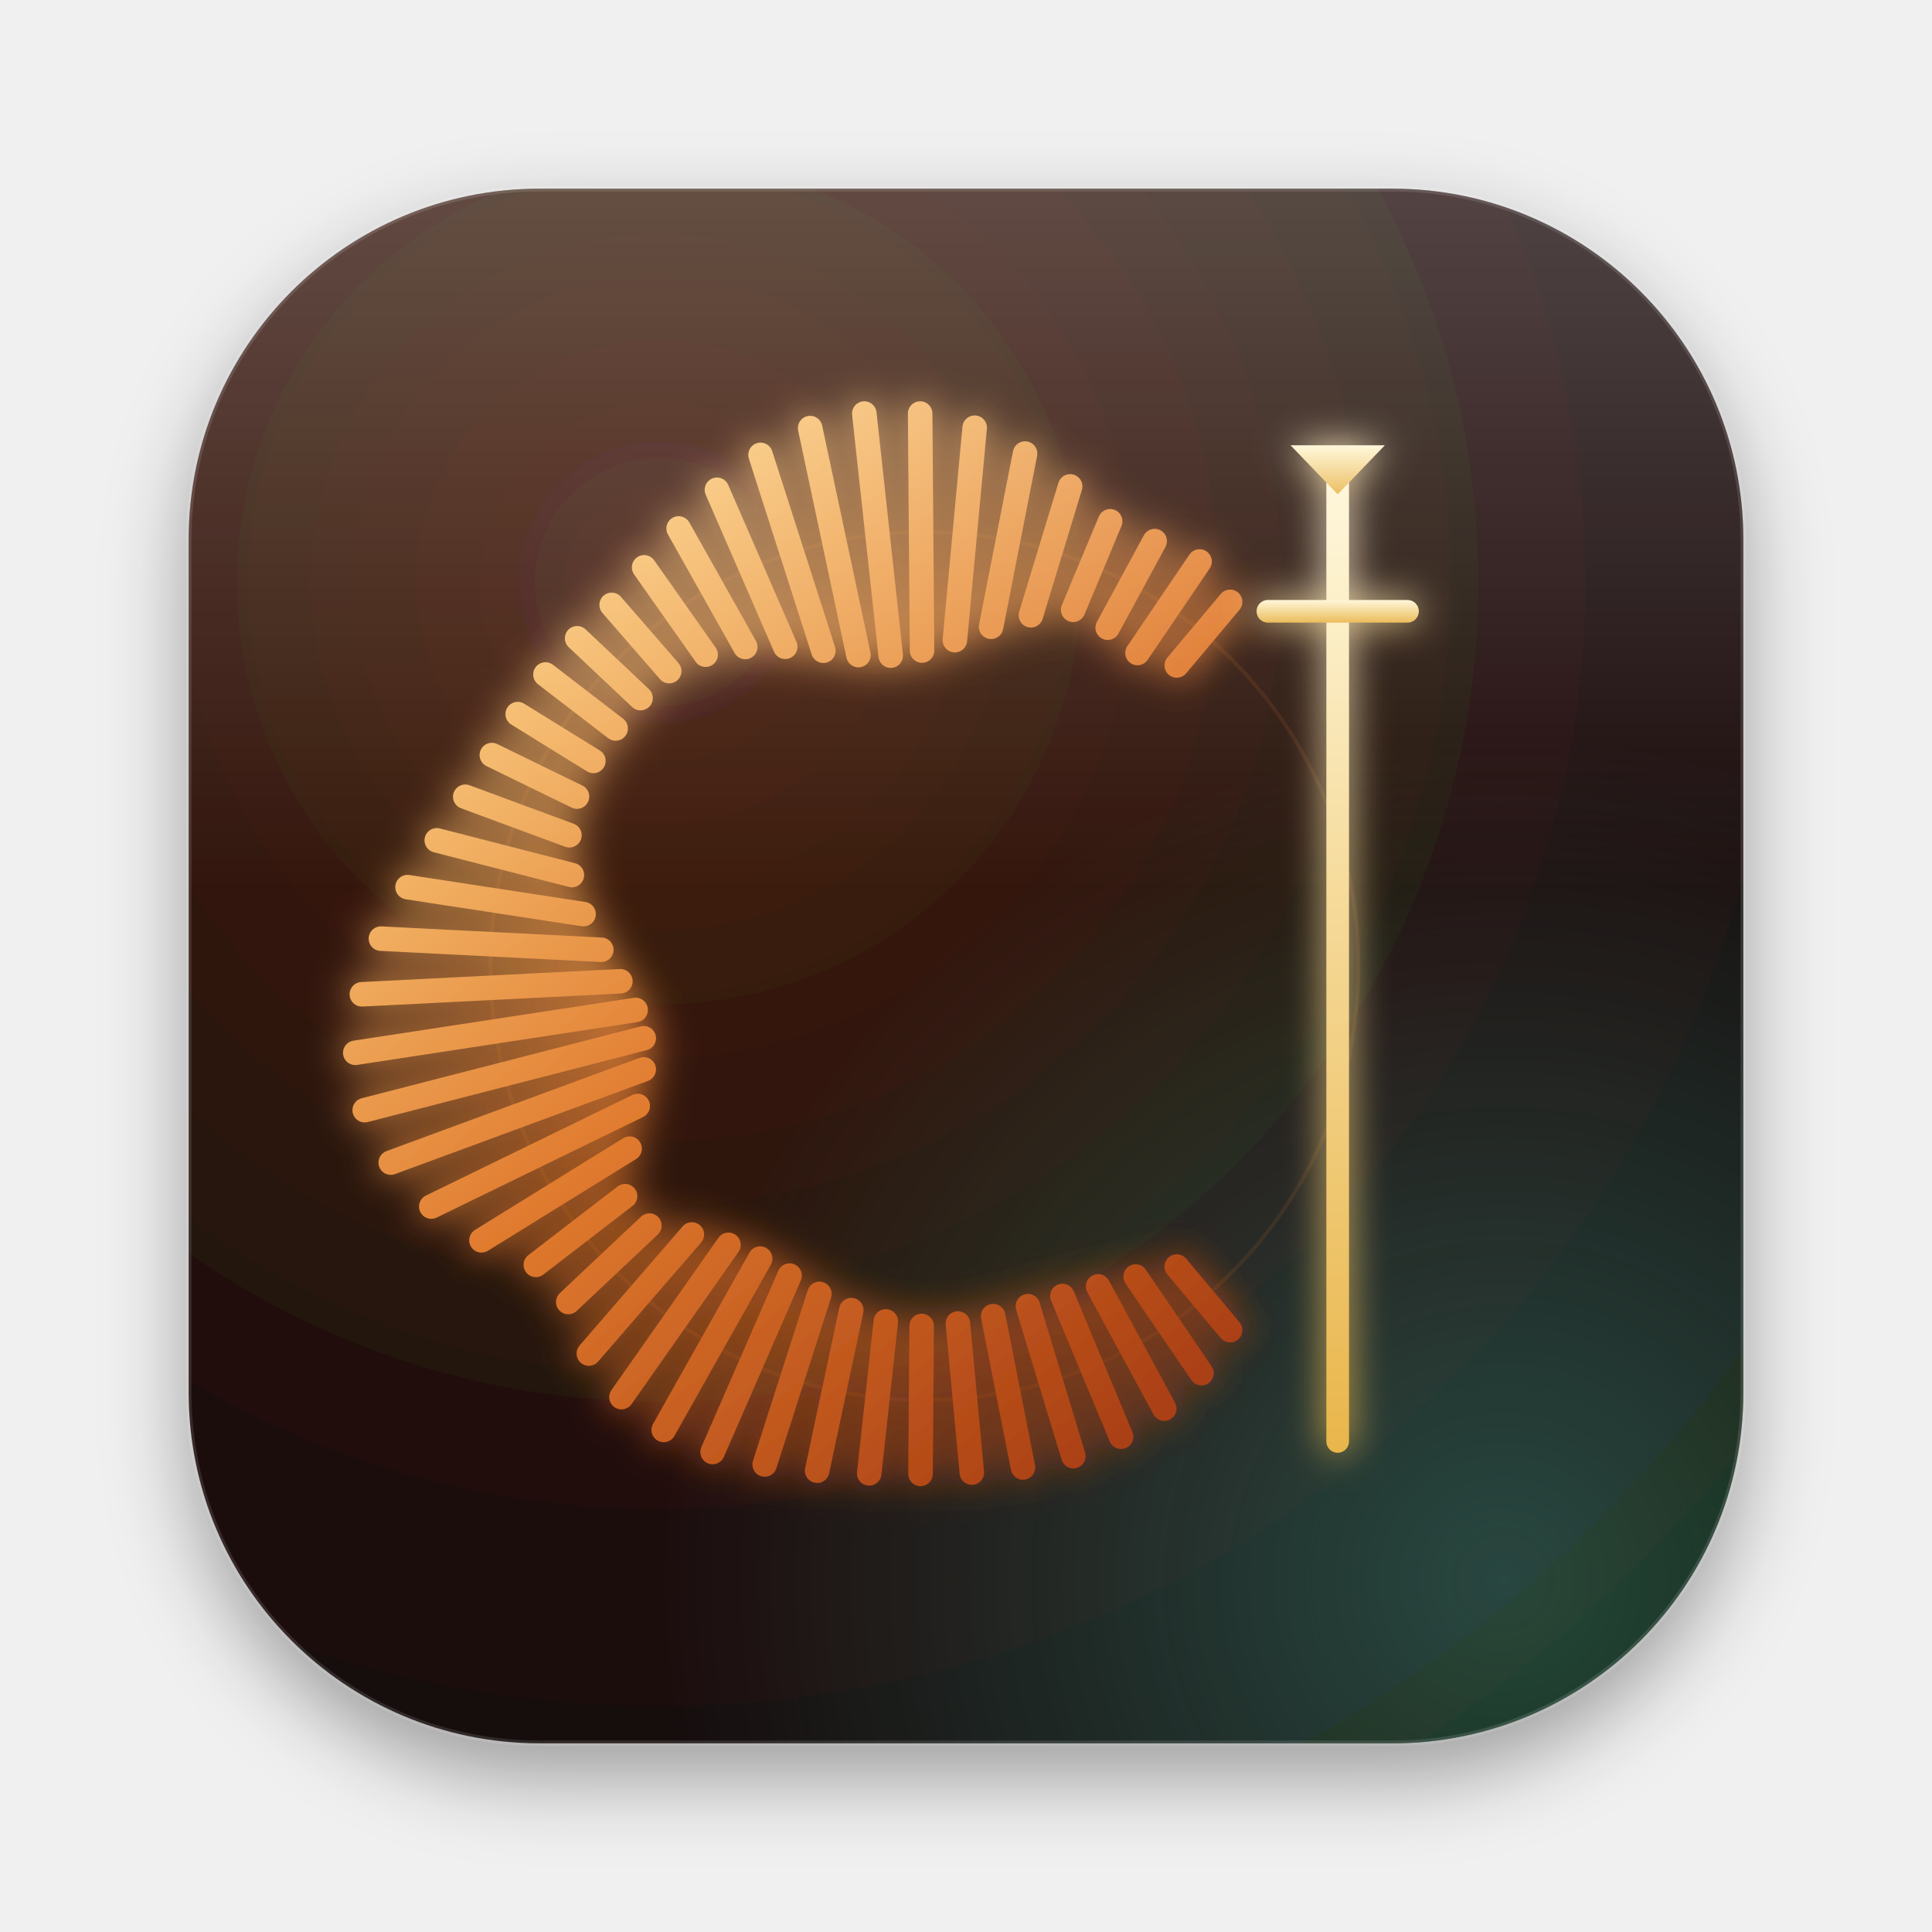
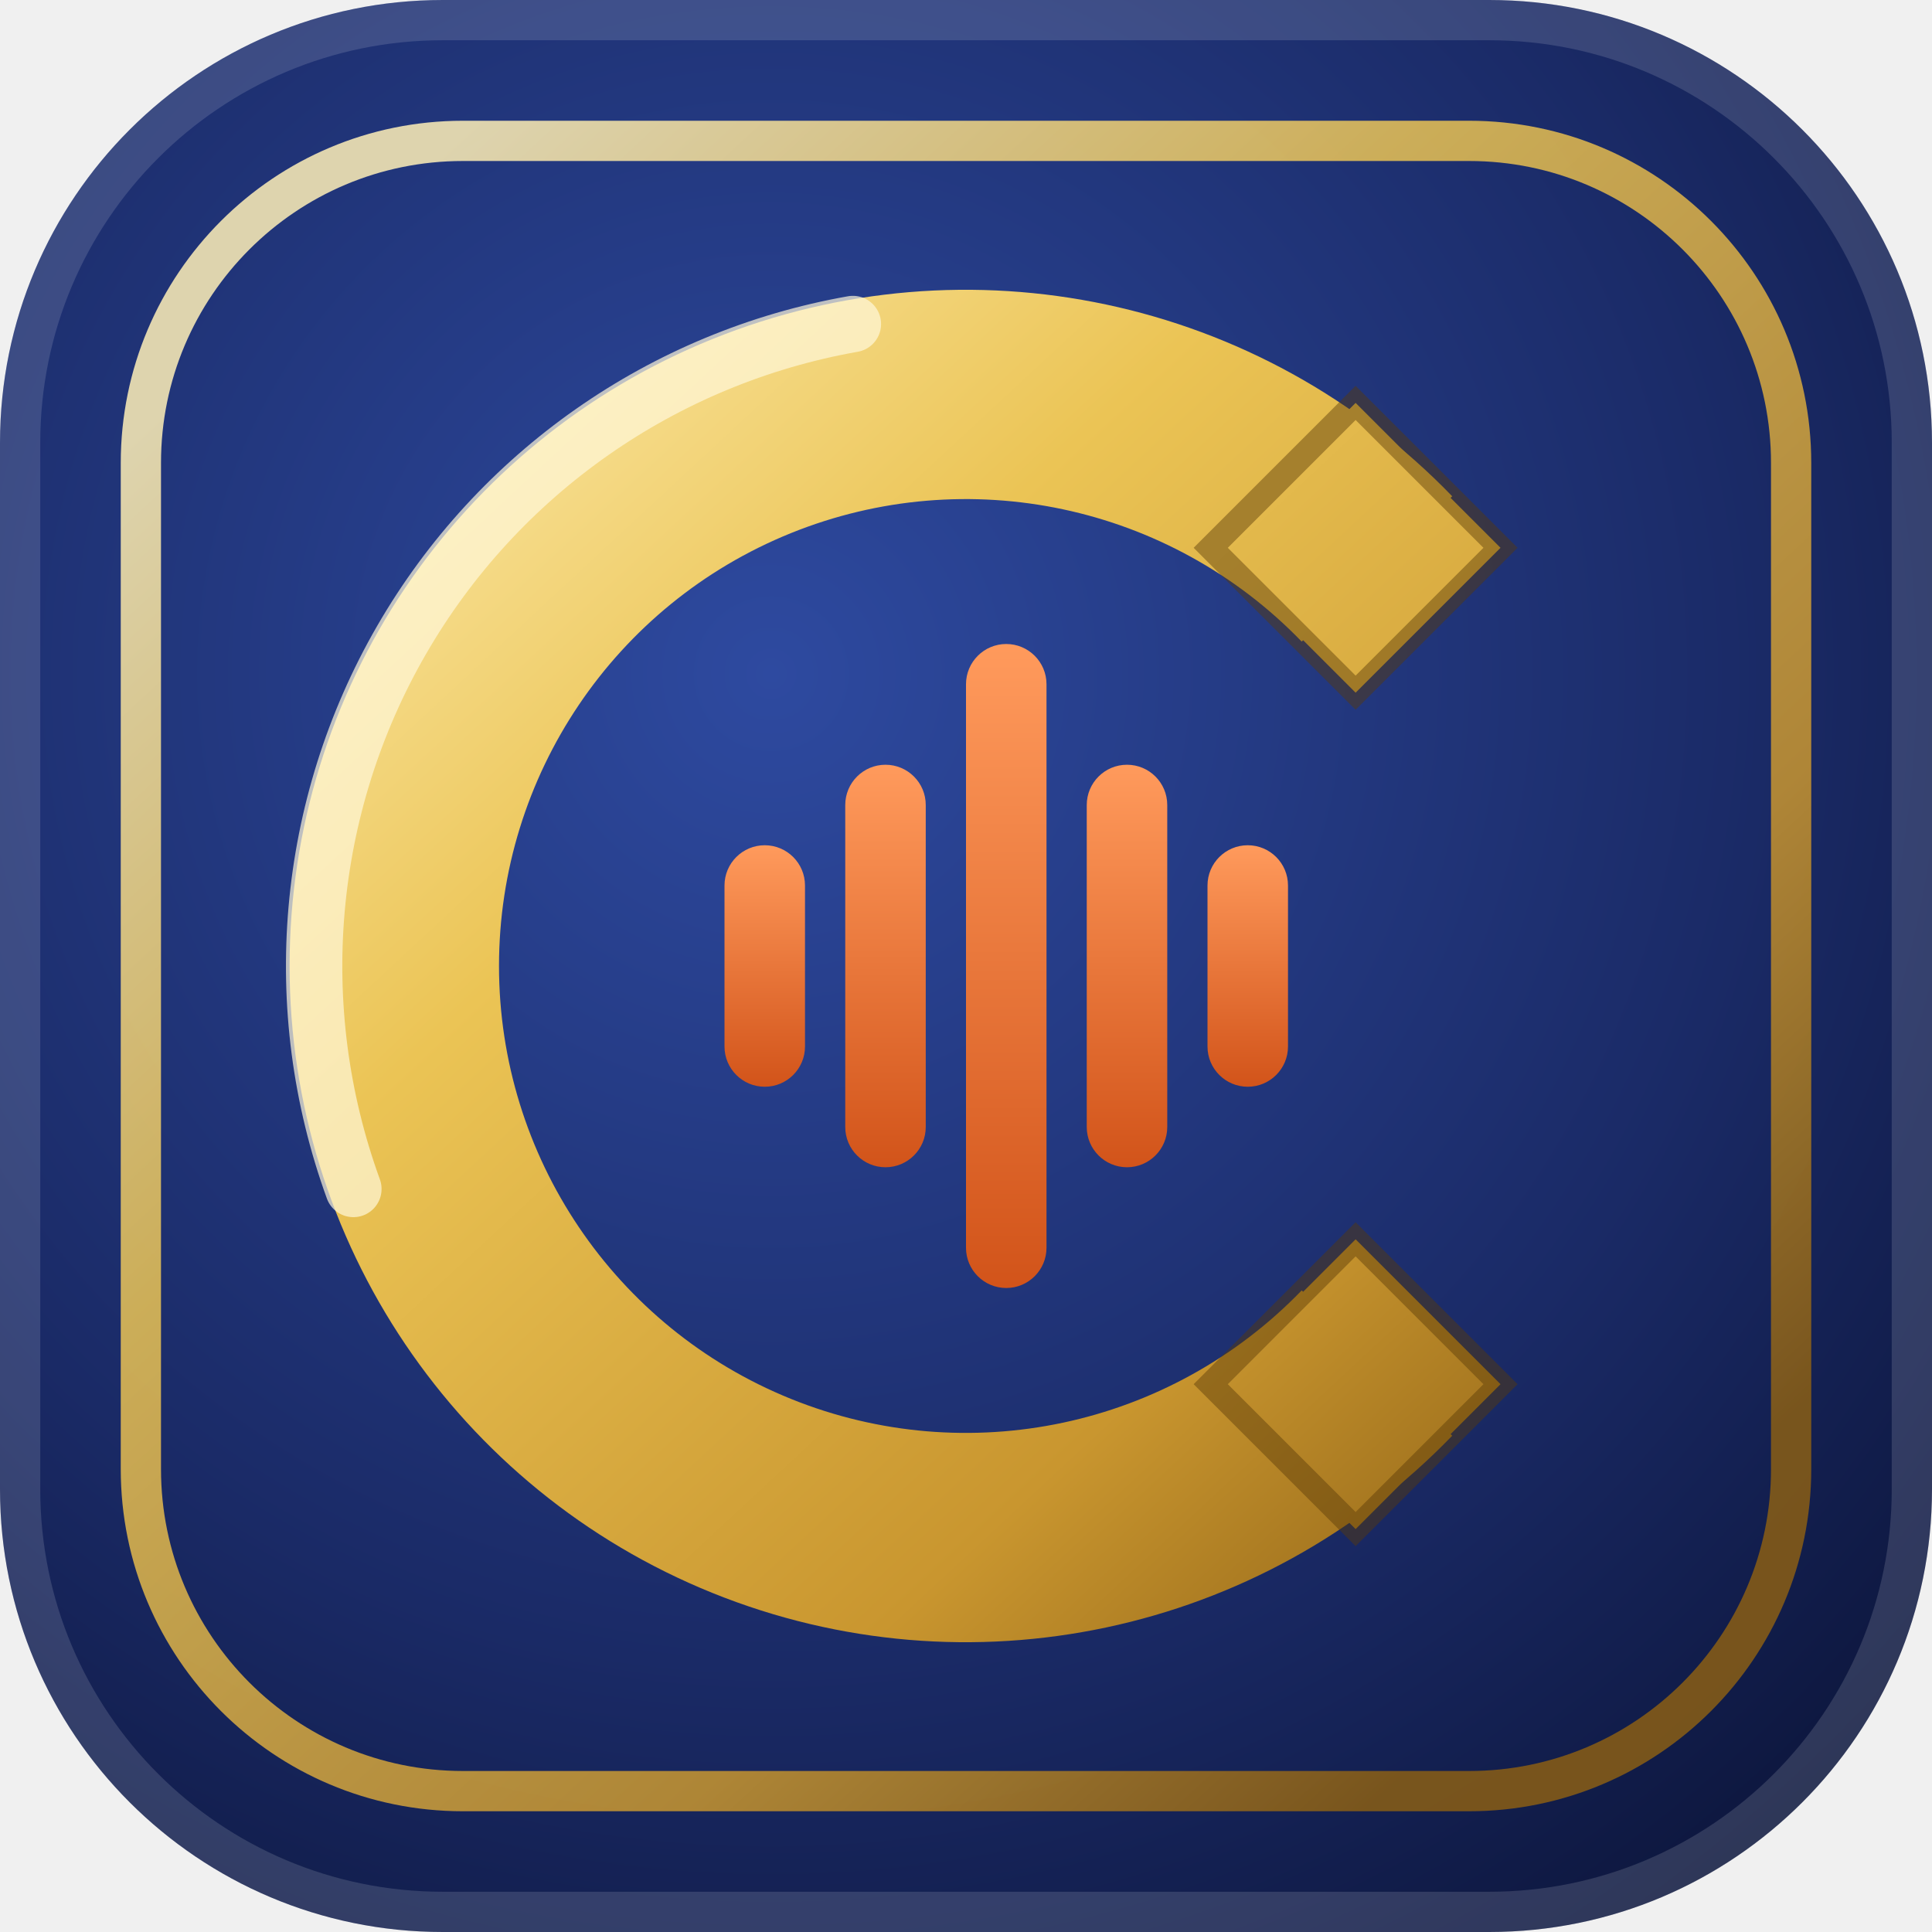
- <svg xmlns="http://www.w3.org/2000/svg" viewBox="0 0 1024 1024" width="1024" height="1024">
+ <svg xmlns="http://www.w3.org/2000/svg" viewBox="0 0 48 48" width="48" height="48">
  <defs>
-     <filter id="sh" x="-20%" y="-20%" width="140%" height="140%">
-       <feDropShadow dx="0" dy="18" stdDeviation="22" flood-color="#000000" flood-opacity="0.35" data-role="neutral" />
-     </filter>
-     <linearGradient id="gloss" x1="0" y1="0" x2="0" y2="1">
-       <stop offset="0" stop-color="#ffffff" stop-opacity="0.22" data-role="neutral" />
-       <stop offset="0.45" stop-color="#ffffff" stop-opacity="0" data-role="neutral" />
+     <radialGradient id="mbg" cx="0.4" cy="0.35" r="0.85">
+       <stop offset="0" stop-color="#2E4AA0" data-role="tile" />
+       <stop offset="0.6" stop-color="#1A2A66" data-role="tile" />
+       <stop offset="1" stop-color="#0A1234" data-role="tile" />
+     </radialGradient>
+     <linearGradient id="mleaf" gradientUnits="userSpaceOnUse" x1="7.2" y1="7.2" x2="38.4" y2="40.8">
+       <stop offset="0" stop-color="#FFF0B8" data-role="wave" />
+       <stop offset="0.35" stop-color="#EBC455" data-role="wave" />
+       <stop offset="0.75" stop-color="#C9962F" data-role="wave" />
+       <stop offset="1" stop-color="#8A5E14" data-role="wave" />
    </linearGradient>
-     <radialGradient id="bg" cx="0.3" cy="0.25" r="1">
-       <stop offset="0" stop-color="#4A2213" data-role="tile" />
-       <stop offset="0.55" stop-color="#22110A" data-role="tile" />
-       <stop offset="1" stop-color="#0D0705" data-role="tile" />
-     </radialGradient>
-     <radialGradient id="patina" cx="0.85" cy="0.9" r="0.55">
-       <stop offset="0" stop-color="#3E8E7E" stop-opacity="0.45" data-role="patina" />
-       <stop offset="1" stop-color="#3E8E7E" stop-opacity="0" data-role="patina" />
-     </radialGradient>
-     <linearGradient id="wave" gradientUnits="userSpaceOnUse" x1="260" y1="260" x2="700" y2="780">
-       <stop offset="0" stop-color="#FFD98A" data-role="wave" />
-       <stop offset="0.45" stop-color="#E07A2E" data-role="wave" />
-       <stop offset="1" stop-color="#9C300C" data-role="wave" />
+     <linearGradient id="mverm" x1="0" y1="0" x2="0" y2="1">
+       <stop offset="0" stop-color="#FF9A5C" data-role="patina" />
+       <stop offset="1" stop-color="#D2541A" data-role="patina" />
    </linearGradient>
-     <linearGradient id="ph" x1="0" y1="0" x2="0" y2="1">
-       <stop offset="0" stop-color="#FFF6D6" data-role="playhead" />
-       <stop offset="1" stop-color="#E9B64C" data-role="playhead" />
-     </linearGradient>
-     <filter id="glow" x="-50%" y="-50%" width="200%" height="200%">
-       <feGaussianBlur stdDeviation="10" result="b" />
-       <feMerge>
-         <feMergeNode in="b" />
-         <feMergeNode in="SourceGraphic" />
-       </feMerge>
-     </filter>
  </defs>
-   <g filter="url(#sh)">
-     <rect x="100" y="100" width="824" height="824" rx="186" ry="186" fill="url(#bg)" />
-   </g>
-   <rect x="100" y="100" width="824" height="824" rx="186" ry="186" fill="url(#patina)" />
-   <circle cx="490" cy="512" r="230" fill="none" stroke="#E07A2E" stroke-opacity="0.12" stroke-width="2" data-role="wave" />
-   <g stroke="url(#wave)" stroke-width="13" stroke-linecap="round" filter="url(#glow)">
-     <line x1="623.7" y1="671.3" x2="652.0" y2="705.0" />
-     <line x1="601.9" y1="676.6" x2="636.8" y2="727.8" />
-     <line x1="582.0" y1="681.8" x2="617.1" y2="746.6" />
-     <line x1="563.1" y1="686.9" x2="594.2" y2="761.5" />
-     <line x1="544.8" y1="692.3" x2="568.9" y2="771.8" />
-     <line x1="526.4" y1="697.6" x2="542.2" y2="777.8" />
-     <line x1="507.7" y1="701.5" x2="515.1" y2="780.5" />
-     <line x1="488.5" y1="702.8" x2="487.9" y2="781.2" />
-     <line x1="469.5" y1="700.4" x2="460.7" y2="780.9" />
-     <line x1="451.2" y1="694.4" x2="433.1" y2="779.5" />
-     <line x1="434.3" y1="685.8" x2="405.3" y2="776.2" />
-     <line x1="418.5" y1="676.1" x2="377.7" y2="769.6" />
-     <line x1="402.9" y1="667.1" x2="351.8" y2="757.9" />
-     <line x1="386.1" y1="659.8" x2="329.4" y2="740.5" />
-     <line x1="366.7" y1="654.3" x2="312.1" y2="717.4" />
-     <line x1="344.2" y1="649.6" x2="301.2" y2="690.1" />
-     <line x1="331.3" y1="634.0" x2="284.0" y2="670.4" />
-     <line x1="333.7" y1="608.8" x2="255.2" y2="657.4" />
-     <line x1="338.0" y1="586.2" x2="228.6" y2="639.5" />
-     <line x1="341.2" y1="566.8" x2="207.1" y2="616.2" />
-     <line x1="341.2" y1="550.3" x2="193.3" y2="588.4" />
-     <line x1="336.9" y1="535.3" x2="188.3" y2="558.0" />
-     <line x1="328.8" y1="520.1" x2="191.8" y2="527.0" />
-     <line x1="318.7" y1="503.4" x2="201.9" y2="497.5" />
-     <line x1="309.3" y1="484.5" x2="216.0" y2="470.2" />
-     <line x1="303.1" y1="463.8" x2="231.5" y2="445.4" />
-     <line x1="301.8" y1="442.7" x2="246.6" y2="422.3" />
-     <line x1="305.8" y1="422.2" x2="260.7" y2="400.2" />
-     <line x1="314.5" y1="403.3" x2="274.4" y2="378.5" />
-     <line x1="326.3" y1="386.1" x2="289.1" y2="357.5" />
-     <line x1="339.5" y1="370.0" x2="305.9" y2="338.3" />
-     <line x1="354.7" y1="355.7" x2="324.2" y2="320.6" />
-     <line x1="374.0" y1="347.0" x2="341.4" y2="300.7" />
-     <line x1="395.0" y1="342.9" x2="359.7" y2="280.1" />
-     <line x1="416.2" y1="342.8" x2="380.0" y2="259.6" />
-     <line x1="436.4" y1="344.9" x2="403.1" y2="241.1" />
-     <line x1="455.0" y1="347.2" x2="429.4" y2="226.9" />
-     <line x1="472.1" y1="347.5" x2="458.1" y2="219.2" />
-     <line x1="488.7" y1="344.8" x2="487.7" y2="219.2" />
-     <line x1="506.1" y1="339.3" x2="516.6" y2="226.7" />
-     <line x1="525.3" y1="332.2" x2="543.3" y2="240.4" />
-     <line x1="546.4" y1="326.1" x2="567.2" y2="257.8" />
-     <line x1="568.8" y1="323.2" x2="588.4" y2="276.3" />
-     <line x1="587.1" y1="332.7" x2="612.0" y2="286.8" />
-     <line x1="602.9" y1="346.1" x2="635.8" y2="297.6" />
-     <line x1="623.7" y1="352.7" x2="652.0" y2="319.0" />
-   </g>
-   <g filter="url(#glow)">
-     <rect x="703" y="250" width="12" height="520" rx="6" fill="url(#ph)" />
-     <rect x="666" y="318" width="86" height="12" rx="6" fill="url(#ph)" />
-     <path d="M684,236 L734,236 L709,262 Z" fill="url(#ph)" />
-   </g>
-   <rect x="100" y="100" width="824" height="824" rx="186" ry="186" fill="url(#gloss)" />
-   <rect x="100" y="100" width="824" height="824" rx="186" ry="186" fill="none" stroke="#ffffff" stroke-opacity="0.12" stroke-width="3" data-role="neutral" />
+   <rect width="48" height="48" rx="11" fill="url(#mbg)" />
+   <rect x="3.5" y="3.5" width="41.0" height="41.0" rx="8.0" fill="none" stroke="url(#mleaf)" stroke-width="1" stroke-opacity="0.85" />
+   <path d="M36.08,35.67 A16.80,16.80 0 1 1 36.08,12.33 L32.34,15.94 A11.60,11.60 0 1 0 32.34,32.06 Z" fill="url(#mleaf)" />
+   <path d="M8.78,29.54 A16.20,16.20 0 0 1 21.19,8.05" fill="none" stroke="#FFF8DA" stroke-opacity="0.7" stroke-width="1.4" stroke-linecap="round" data-role="neutral" />
+   <path d="M33.68,30.79 l3.60,3.60 l-3.60,3.60 l-3.60,-3.60 Z" fill="url(#mleaf)" stroke="#5A3A08" stroke-opacity="0.45" stroke-width="0.6" data-role="neutral" />
+   <path d="M33.68,10.01 l3.60,3.60 l-3.60,3.60 l-3.60,-3.60 Z" fill="url(#mleaf)" stroke="#5A3A08" stroke-opacity="0.45" stroke-width="0.6" data-role="neutral" />
+   <rect x="18" y="21" width="2" height="6" fill="url(#mverm)" rx="1" />
+   <rect x="21" y="19" width="2" height="10" fill="url(#mverm)" rx="1" />
+   <rect x="24" y="16" width="2" height="16" fill="url(#mverm)" rx="1" />
+   <rect x="27" y="19" width="2" height="10" fill="url(#mverm)" rx="1" />
+   <rect x="30" y="21" width="2" height="6" fill="url(#mverm)" rx="1" />
+   <rect x="0.5" y="0.5" width="47" height="47" rx="10.5" fill="none" stroke="#FFFFFF" stroke-opacity="0.14" stroke-width="1" data-role="neutral" />
</svg>
